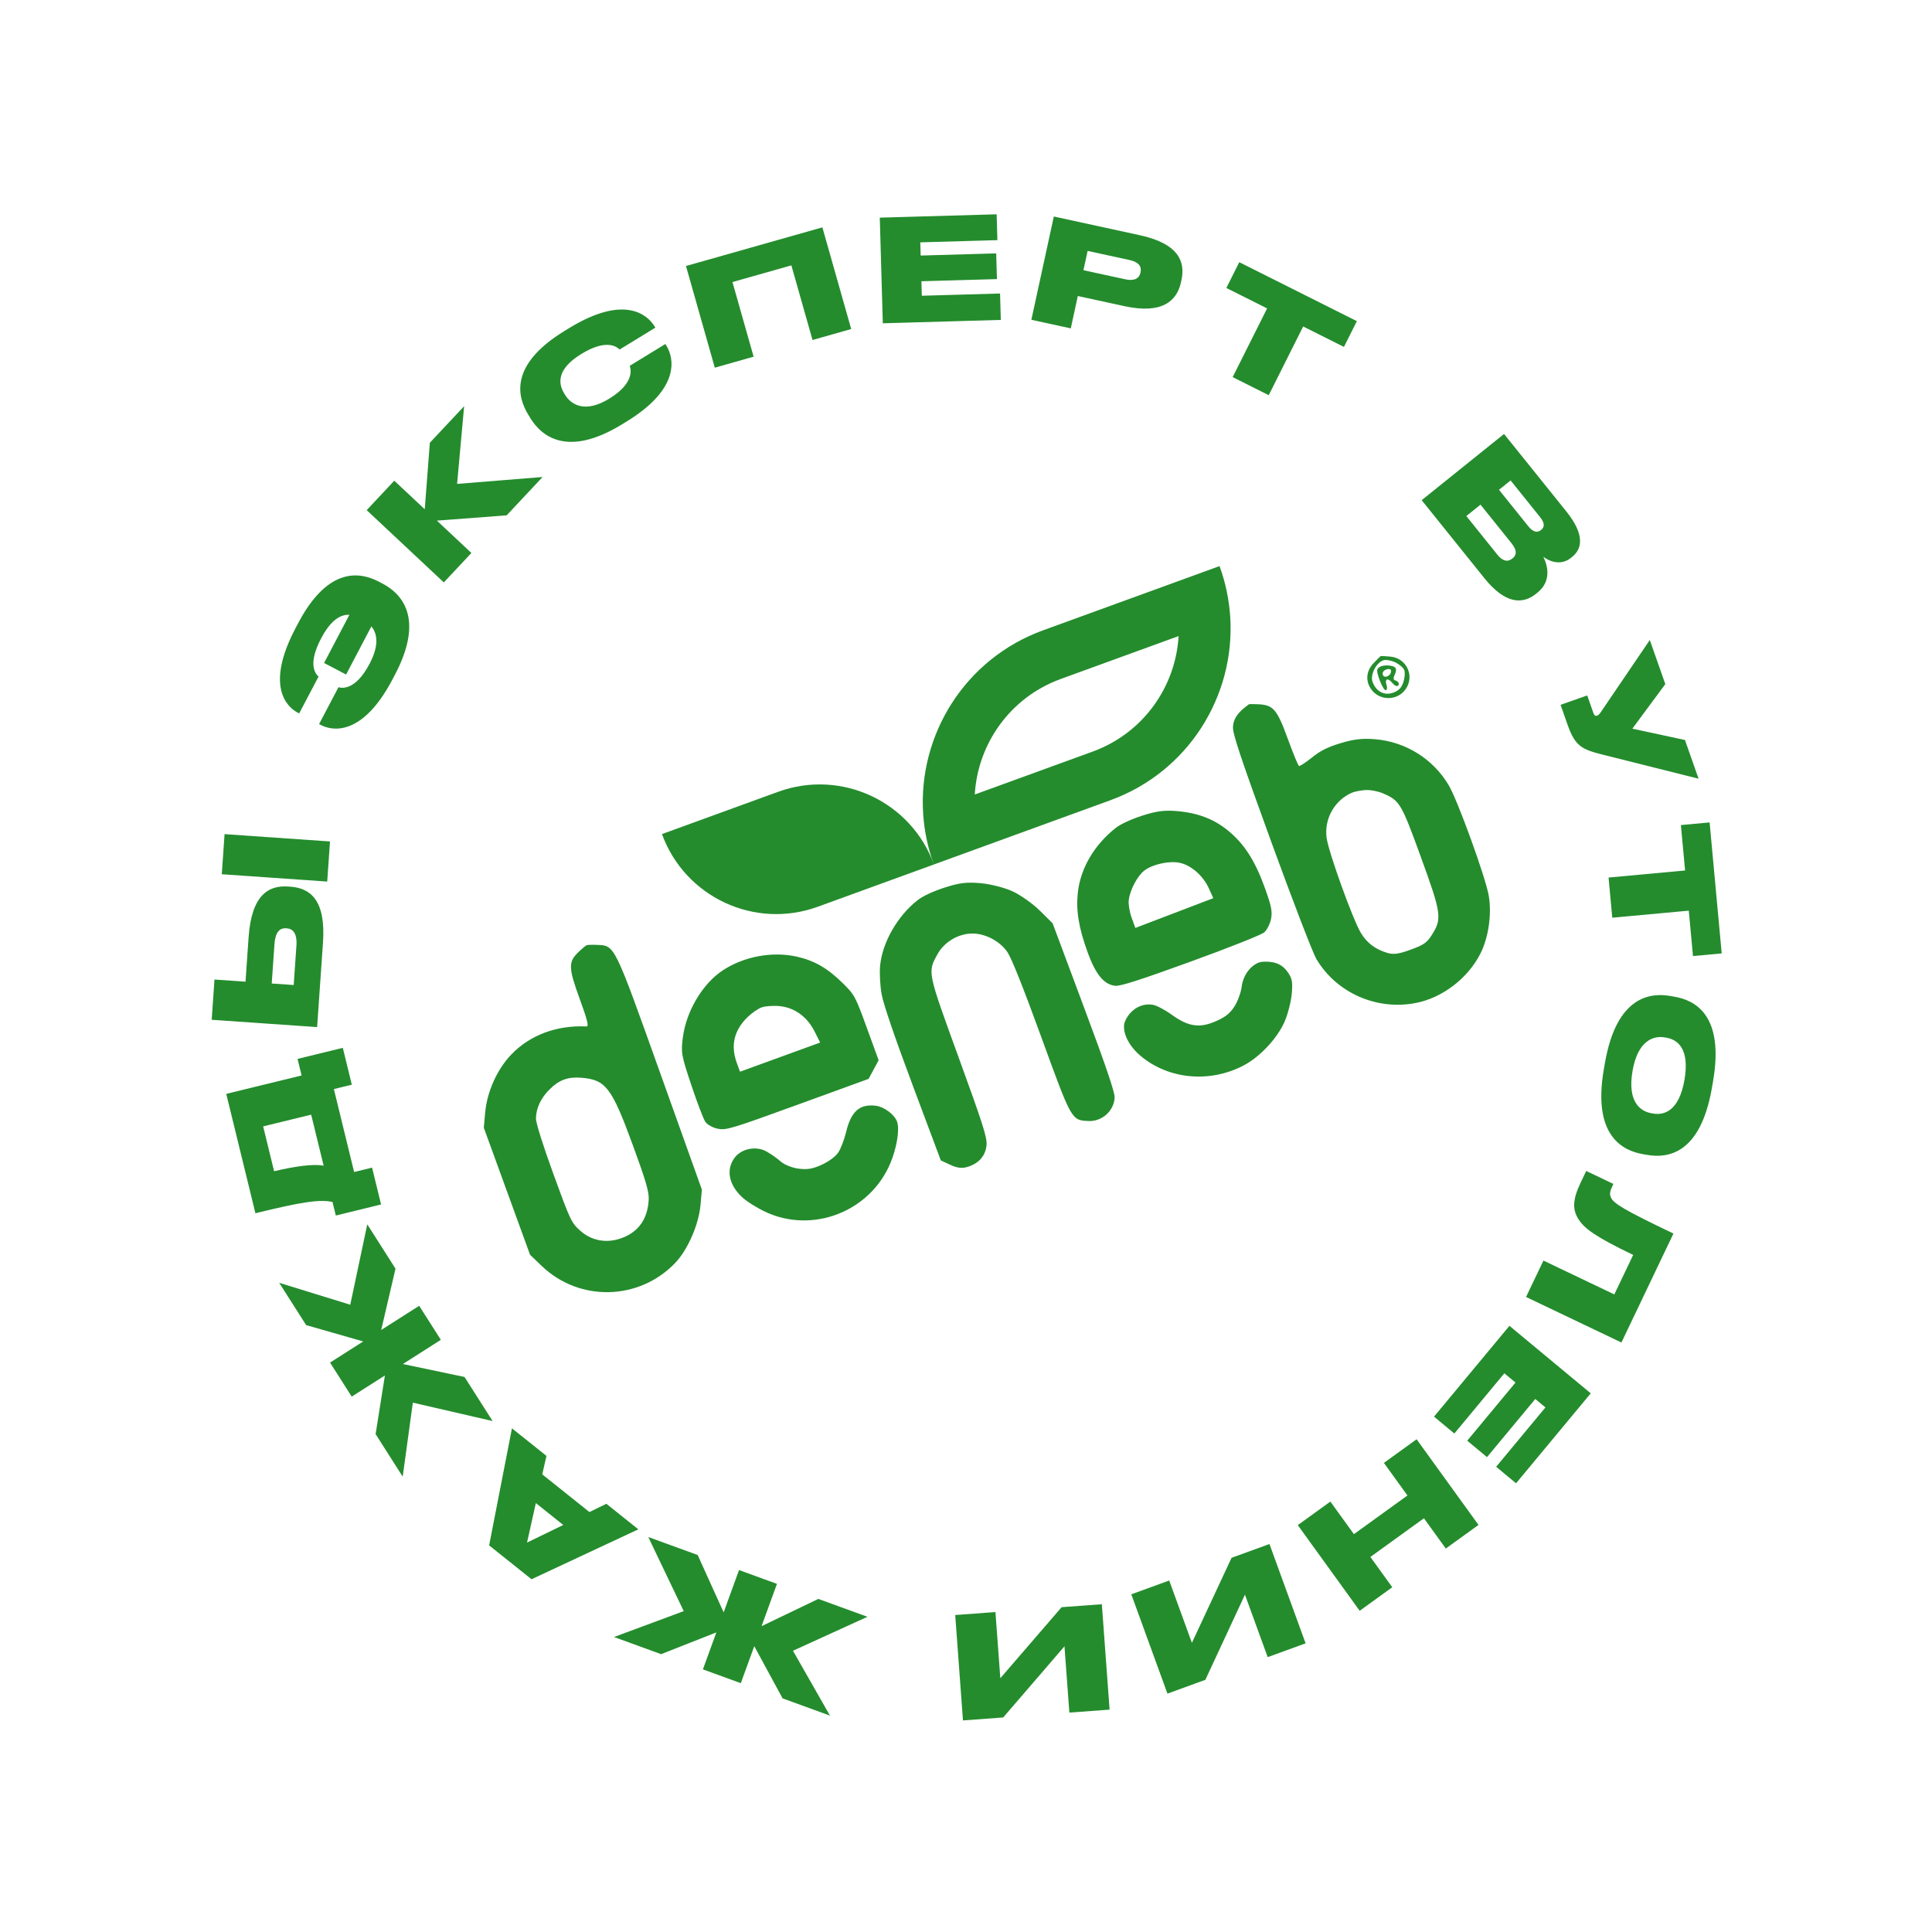
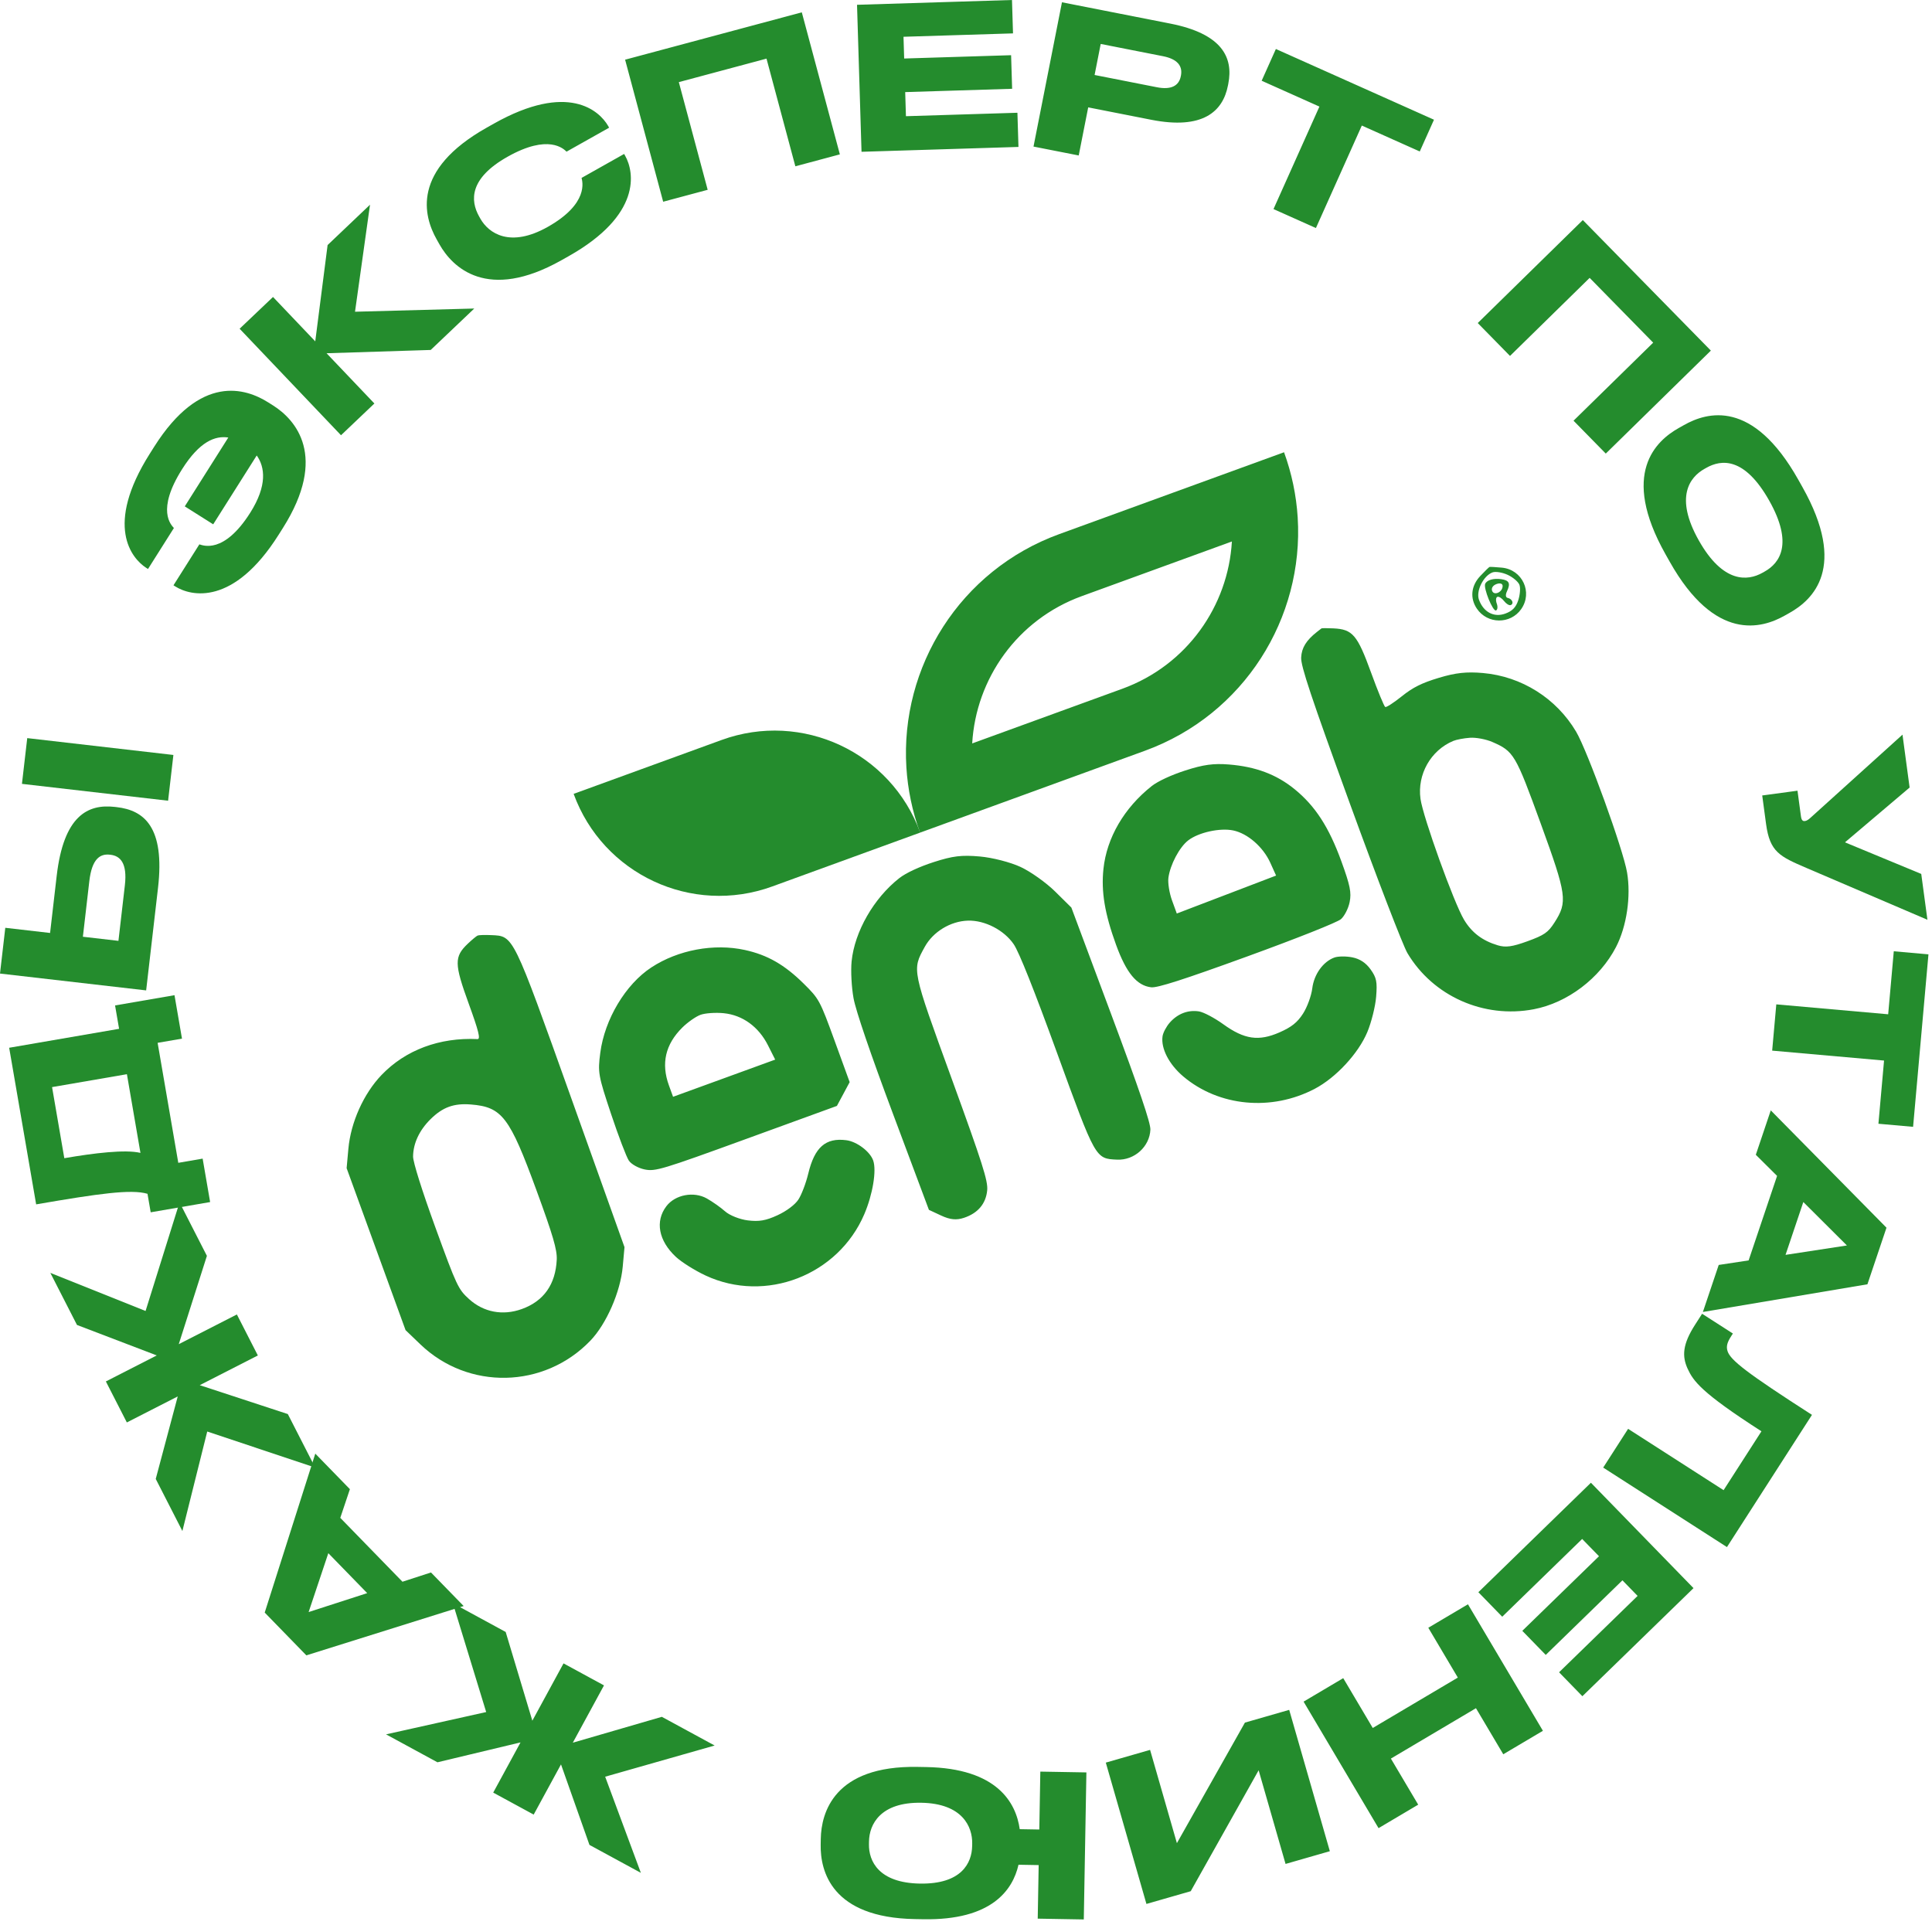
- <svg xmlns="http://www.w3.org/2000/svg" width="241" height="241" fill="none">
-   <path d="M82.575 104.043l14.491-5.274c7.87-2.865 16.573 1.193 19.437 9.064l-14.49 5.274c-7.87 2.864-16.573-1.193-19.438-9.064z" fill="#248C2D" />
-   <path fill-rule="evenodd" clip-rule="evenodd" d="M115.152 101.452c.133 2.131.57 4.278 1.337 6.386l22.016-8.013c9.72-3.538 15.57-13 14.958-22.825a22.81 22.81 0 00-1.337-6.385l-22.016 8.013c-9.72 3.537-15.57 13-14.958 22.824zm6.443-2.345c.366-6.314 4.403-12.11 10.724-14.41l14.701-5.352c-.366 6.314-4.403 12.11-10.724 14.411l-14.701 5.351zm-49.381 19.599c-1.34 1.271-1.33 1.968.085 5.856.979 2.689 1.179 3.494.865 3.479-3.724-.175-7.05 1.067-9.394 3.51-1.754 1.828-3.016 4.634-3.25 7.227l-.17 1.894 2.885 7.925 2.884 7.924 1.45 1.392c4.69 4.5 12.112 4.343 16.637-.352 1.574-1.634 2.955-4.786 3.177-7.256l.171-1.906-5.193-14.525c-5.785-16.182-5.649-15.905-7.856-16.007-.61-.028-1.209-.01-1.328.04-.12.051-.553.41-.963.799zm83.132-30.51c-1.05.827-1.499 1.557-1.544 2.507-.04.829.966 3.842 4.781 14.322 2.657 7.3 5.188 13.873 5.624 14.606 2.506 4.213 7.478 6.421 12.362 5.491 3.304-.628 6.471-3.024 8.062-6.097 1.041-2.011 1.475-4.947 1.078-7.292-.382-2.259-3.873-11.895-4.994-13.785a11.81 11.81 0 00-9.116-5.73c-1.604-.141-2.674-.024-4.323.472-1.664.5-2.535.935-3.618 1.803-.784.629-1.515 1.103-1.623 1.052-.108-.05-.734-1.57-1.392-3.377-1.343-3.69-1.806-4.231-3.69-4.319-.599-.027-1.121-.026-1.161.002-.039.028-.24.184-.446.346zm15.987-5.465c-.898.949-1.024 2.164-.329 3.19 1.033 1.525 3.286 1.548 4.34.044 1.152-1.643.114-3.87-1.891-4.058-.613-.057-1.158-.088-1.213-.068-.054.02-.462.421-.907.892zm2.697-.116c.522.243 1.037.685 1.145.982.109.298.055.973-.119 1.5-.229.698-.577 1.055-1.271 1.308-1.103.401-2.132-.14-2.574-1.355-.311-.853.434-2.354 1.329-2.68.298-.108.968.002 1.49.245zm-2.211.873c-.192.411.743 2.72 1.056 2.607.156-.057.191-.358.077-.67-.113-.31-.087-.609.059-.662.145-.053.438.13.65.405.212.275.505.457.65.404.352-.128.16-.61-.279-.701-.217-.045-.247-.294-.078-.654.362-.775.221-1.07-.567-1.182-.75-.107-1.393.079-1.568.453zm1.707.207c.016.6-.84.998-1.03.478-.095-.263.081-.534.429-.66.346-.126.595-.051.601.182zm-83.342 37.333c-2.526 1.655-4.573 5.078-5 8.357-.252 1.927-.201 2.214 1.05 5.968.723 2.168 1.51 4.23 1.748 4.582.237.351.934.74 1.548.863 1.046.209 1.668.023 9.968-2.997l8.852-3.221.625-1.164.625-1.163-1.476-4.056c-1.438-3.949-1.517-4.095-3.03-5.588-1.873-1.848-3.543-2.803-5.746-3.286-3.031-.666-6.545-.012-9.164 1.705zm24.277-8.739c-2.498 1.956-4.378 5.233-4.672 8.143-.092.916-.006 2.545.191 3.619.226 1.232 1.654 5.413 3.868 11.327l3.51 9.373 1.203.56c.871.405 1.487.466 2.23.219 1.366-.454 2.148-1.382 2.273-2.698.086-.91-.461-2.629-3.467-10.887-3.936-10.816-3.901-10.642-2.648-12.926.812-1.479 2.519-2.517 4.227-2.57 1.653-.05 3.546.927 4.49 2.319.519.764 1.986 4.446 4.228 10.605 3.799 10.437 3.759 10.366 5.887 10.465 1.689.078 3.186-1.269 3.259-2.933.029-.65-1.074-3.895-3.848-11.324l-3.889-10.413-1.589-1.569c-.877-.866-2.392-1.942-3.378-2.401-.999-.465-2.76-.918-3.994-1.027-1.786-.157-2.647-.053-4.518.55-1.416.456-2.718 1.064-3.363 1.568zm24.711-9.009c-2.698 2.133-4.405 5.06-4.727 8.104-.234 2.228.123 4.377 1.239 7.442.999 2.742 2.028 3.985 3.434 4.146.613.07 3.126-.737 9.393-3.014 4.884-1.775 8.825-3.342 9.183-3.65.344-.297.729-1.05.855-1.673.188-.934.046-1.634-.805-3.975-1.224-3.366-2.566-5.435-4.597-7.085-1.766-1.435-3.796-2.195-6.421-2.406-1.504-.121-2.496.015-4.259.582-1.375.443-2.698 1.057-3.295 1.529zm-66.648 31.16c3.04.247 3.78 1.216 6.404 8.375 1.624 4.431 2.039 5.845 1.993 6.802-.114 2.431-1.27 4.066-3.422 4.841-1.86.669-3.737.315-5.16-.972-1.063-.963-1.21-1.273-3.304-7.03-1.303-3.579-2.187-6.39-2.18-6.929.018-1.289.611-2.558 1.703-3.64 1.192-1.182 2.29-1.583 3.966-1.447zm24.752-8.932c1.847.188 3.408 1.323 4.327 3.144l.705 1.397-5 1.819-4.999 1.82-.405-1.114c-.781-2.147-.349-4.017 1.31-5.661.519-.514 1.316-1.074 1.772-1.244.456-.17 1.487-.242 2.29-.161zm49.87-17.885c1.42.294 2.938 1.618 3.642 3.178l.559 1.239-4.861 1.856-4.86 1.857-.471-1.294c-.259-.712-.416-1.704-.35-2.205.171-1.279 1.084-3 1.94-3.658 1.015-.781 3.1-1.242 4.401-.973zm23.181-9.069c.588-.041 1.57.143 2.181.409 2.112.918 2.275 1.191 4.749 7.989 2.558 7.027 2.645 7.659 1.34 9.69-.62.967-.995 1.226-2.637 1.824-1.491.543-2.134.631-2.909.398-1.508-.453-2.546-1.24-3.306-2.508-.992-1.654-4.013-10.039-4.26-11.822-.331-2.395 1.005-4.754 3.213-5.672.308-.128 1.041-.266 1.629-.308zm-78.67 45.838c-1.125 1.472-.768 3.382.926 4.958.558.52 1.871 1.343 2.918 1.83 5.866 2.731 12.975-.02 15.534-6.011.824-1.931 1.211-4.267.867-5.247-.307-.878-1.6-1.854-2.63-1.986-2.027-.26-3.104.682-3.725 3.263-.227.941-.666 2.091-.975 2.556-.334.502-1.159 1.118-2.037 1.523-1.143.527-1.797.64-2.906.504-.79-.097-1.784-.491-2.22-.88a12.325 12.325 0 00-1.8-1.268c-1.279-.715-3.093-.368-3.953.758zm49.287-17.97c-.341.385-.662.991-.713 1.347-.172 1.191.64 2.757 2.038 3.936 3.49 2.942 8.637 3.421 12.867 1.199 2.073-1.089 4.267-3.457 5.143-5.55.398-.951.787-2.505.863-3.452.119-1.473.041-1.861-.542-2.68-.457-.641-1.047-1.03-1.786-1.178-.607-.122-1.397-.116-1.756.014-1.106.401-1.998 1.642-2.169 3.02-.089.724-.495 1.834-.902 2.467-.556.866-1.124 1.32-2.302 1.838-2.039.895-3.443.693-5.504-.793-.861-.62-1.933-1.186-2.383-1.257-1.067-.168-2.084.219-2.854 1.089z" fill="#248C2D" />
-   <path d="M47.745 72.814l-.455-.24c-2.227-1.17-6.29-2.085-10.124 5.209l-.313.596c-3.735 7.105-1.15 9.765.294 10.524l.172.09 2.416-4.595c-.382-.34-1.389-1.51.318-4.757 1.228-2.337 2.439-3.002 3.531-2.949L40.427 82.7l2.745 1.442 3.157-6.007c.727.902 1 2.327-.22 4.648-1.773 3.373-3.455 3.069-3.889 2.941l-2.415 4.596.235.124c1.474.775 5.212 1.358 8.921-5.7l.314-.597c3.775-7.184.681-10.17-1.53-11.333zm11.059-3.835l-4.306-4.035 8.704-.659 4.483-4.783-10.666.86.877-9.694-4.277 4.564-.634 8.294-3.801-3.562-3.441 3.672 9.62 9.015 3.44-3.672zm19.751-23.348c.097.294.735 2.085-2.575 4.11-3.023 1.85-4.75.725-5.49-.484l-.11-.182c-.768-1.254-.944-3.037 2.154-4.932 3.25-1.989 4.506-.784 4.758-.543l4.459-2.728-.12-.197c-.894-1.426-3.767-3.948-10.614.241l-.59.36c-7.013 4.292-5.85 8.296-4.537 10.442l.268.439c1.304 2.131 4.486 5.024 11.409.789l.59-.361c6.786-4.152 5.896-7.95 4.99-9.43l-.148-.243-4.444 2.72zm15.452-1.137l-2.638-9.308 7.348-2.082 2.638 9.308 4.825-1.367-3.595-12.684-17.014 4.822 3.595 12.684 4.841-1.373zm15.739-17.344l.377 13.178 14.719-.422-.094-3.294-9.76.28-.052-1.808 9.423-.27-.092-3.206-9.422.27-.048-1.647 9.618-.275-.092-3.224-14.577.418zm30.52 11.041c4.709 1.025 6.541-.644 7.05-2.981l.06-.277c.516-2.372-.441-4.557-5.185-5.59l-10.735-2.335-2.803 12.882 4.917 1.07.878-4.034 5.818 1.265zm-4.594-6.893l5.229 1.138c1.143.249 1.53.804 1.372 1.532l-.012.051c-.154.71-.758 1.069-1.883.824l-5.229-1.138.523-2.407zm22.592 17.997l4.296-8.57 5.085 2.55 1.612-3.216-14.668-7.354-1.612 3.216 5.084 2.549-4.296 8.57 4.499 2.255zm29.352 4.838l-10.275 8.26 7.816 9.722c2.687 3.342 4.84 3.249 6.455 1.95l.166-.133c1.809-1.455 1.265-3.404.739-4.483.696.555 2.167 1.169 3.438.147l.152-.122c1.187-.955 1.69-2.677-.719-5.674l-7.772-9.667zm.819 5.798l3.664 4.558c.655.814.554 1.282.139 1.615l-.027.023c-.387.31-.907.342-1.562-.473l-3.664-4.557 1.45-1.166zm-3.756 3.02l3.863 4.806c.811 1.008.563 1.548.135 1.893l-.042.033c-.4.322-1.039.517-1.86-.505l-3.864-4.806 1.768-1.42zm21.119 16.886l-6.139 9.034c-.148.22-.275.34-.442.399l-.017.006c-.167.059-.319 0-.437-.335l-.77-2.19-3.326 1.17.876 2.49c.97 2.76 1.855 3.086 4.494 3.755l11.846 2.972-1.699-4.831-6.563-1.411 4.112-5.56-1.935-5.5zm-4.681 34.64l9.545-.881.523 5.664 3.582-.331-1.508-16.339-3.582.331.523 5.664-9.546.881.463 5.011zm12.426 21.24l.137-.785c1.462-8.415-2.333-10.172-4.795-10.599l-.523-.091c-2.427-.422-6.697-.067-8.16 8.348l-.136.785c-1.459 8.397 2.441 10.172 4.867 10.594l.524.091c2.462.428 6.63.037 8.086-8.343zm-3.421-1.008c-.671 3.858-2.516 4.437-3.895 4.197l-.245-.042c-1.379-.24-3.005-1.44-2.337-5.281.667-3.84 2.655-4.412 4.017-4.175l.209.036c1.379.24 2.93 1.354 2.251 5.265zm-17.592 22.536l-2.169 4.541 11.897 5.68 6.49-13.591c-6.172-2.947-7.439-3.749-7.785-4.464-.222-.439-.126-.845.179-1.485l.114-.24-3.389-1.618-.703 1.471c-1.046 2.19-1 3.41-.242 4.577.734 1.136 2.06 2.142 6.802 4.426l-2.352 4.925-8.842-4.222zm5.901 16.562l-10.142-8.422-9.407 11.328 2.535 2.106 6.238-7.511 1.39 1.154-6.022 7.253 2.467 2.049 6.023-7.253 1.267 1.053-6.147 7.402 2.481 2.061 9.317-11.22zm-25.801 8.676l2.937 4.064-6.678 4.826-2.937-4.064-4.064 2.937 7.721 10.685 4.064-2.937-2.729-3.777 6.678-4.826 2.73 3.777 4.079-2.947-7.722-10.686-4.079 2.948zm-26.781 14.672l-4.729 1.721 4.509 12.388 4.729-1.721 4.939-10.623 2.837 7.793 4.729-1.722-4.509-12.388-4.729 1.721-4.946 10.607-2.83-7.776zm-21.676 3.935l-5.018.37.967 13.148 5.019-.37 7.644-8.877.609 8.27 5.018-.369-.967-13.148-5.019.369-7.645 8.86-.608-8.253zm-27.255-3.518l-4.729-1.721-1.92 5.278-3.241-7.157-6.161-2.242 4.422 9.246-8.698 3.227 5.878 2.139 6.89-2.715-1.678 4.612 4.728 1.721 1.68-4.612 3.532 6.509 5.911 2.152-4.616-8.092 9.292-4.236-6.128-2.23-7.083 3.399 1.921-5.278zm-28.752-15.961l-4.305-3.44-2.845 14.602 5.288 4.225 13.324-6.228-3.987-3.186-2.116 1.031-5.883-4.701.524-2.303zm2.097 8.616l-4.52 2.195 1.1-4.927 3.42 2.732zm-15.271-23.096l-2.704-4.244-4.737 3.018 1.785-7.65-3.523-5.53-2.12 10.028-8.864-2.734 3.36 5.275 7.12 2.04-4.14 2.637 2.705 4.244 4.14-2.637-1.16 7.315 3.38 5.305 1.263-9.23 9.95 2.295-3.503-5.499-7.689-1.614 4.737-3.019zM41.478 149.94l.412 1.687 5.646-1.38-1.123-4.595-2.238.546-2.527-10.345 2.238-.547-1.123-4.596-5.646 1.38.505 2.065-9.399 2.296 3.638 14.89c5.663-1.384 7.994-1.771 9.617-1.401zm-1.106-4.527c-1.25-.261-3.576.071-6.18.688l-1.366-5.594 5.99-1.463 1.556 6.369zm-9.362-28.489l-.384 5.533-3.871-.269-.349 5.02 13.152.913.732-10.553c.37-5.321-1.607-6.79-4.064-6.961l-.283-.02c-2.44-.169-4.565 1.034-4.933 6.337zm10.155-11.96l-13.152-.913-.347 5.003 13.152.913.347-5.003zm-4.529 17.91l-2.74-.19.34-4.897c.113-1.626.728-2.045 1.47-1.994l.053.004c.725.05 1.33.554 1.217 2.18l-.34 4.897z" fill="#248C2D" />
+ <svg xmlns="http://www.w3.org/2000/svg" width="259" height="258" fill="none">
+   <path d="M76.901 106.426l19.835-7.223c10.781-3.926 22.7 1.632 26.623 12.414l-19.835 7.223c-10.78 3.926-22.7-1.632-26.623-12.414z" fill="#248C2D" />
+   <path fill-rule="evenodd" clip-rule="evenodd" d="M121.508 102.877c.182 2.919.78 5.861 1.831 8.748l30.146-10.978c13.31-4.846 21.321-17.81 20.482-31.269a31.264 31.264 0 00-1.83-8.748L141.99 71.608c-13.309 4.846-21.32 17.81-20.482 31.269zm8.823-3.213c.5-8.65 6.029-16.59 14.684-19.743l20.13-7.33c-.501 8.65-6.029 16.591-14.684 19.743l-20.13 7.33zm-67.617 26.849c-1.836 1.742-1.822 2.697.116 8.023 1.34 3.684 1.614 4.787 1.184 4.766-5.1-.241-9.652 1.461-12.862 4.808-2.403 2.505-4.13 6.349-4.45 9.901l-.234 2.595 3.95 10.857 3.95 10.856 1.985 1.906c6.421 6.166 16.584 5.951 22.78-.482 2.157-2.238 4.047-6.557 4.35-9.939l.236-2.612-7.111-19.9c-7.922-22.168-7.735-21.788-10.758-21.929-.836-.038-1.655-.013-1.819.056-.163.069-.756.561-1.317 1.094zm113.832-41.797c-1.438 1.132-2.053 2.132-2.115 3.434-.054 1.135 1.323 5.263 6.546 19.62 3.638 10.001 7.104 19.005 7.702 20.01 3.432 5.772 10.24 8.797 16.927 7.523 4.524-.861 8.861-4.143 11.039-8.353 1.425-2.754 2.02-6.777 1.476-9.989-.523-3.096-5.303-16.297-6.838-18.885a16.17 16.17 0 00-12.483-7.85c-2.196-.194-3.66-.034-5.918.646-2.279.686-3.472 1.281-4.954 2.47-1.075.861-2.075 1.51-2.223 1.441-.148-.069-1.006-2.15-1.907-4.627-1.838-5.054-2.472-5.796-5.052-5.916-.82-.038-1.536-.037-1.59.002a32.59 32.59 0 00-.61.474zm21.89-7.488c-1.23 1.3-1.401 2.965-.45 4.37 1.414 2.09 4.5 2.12 5.943.06 1.577-2.25.156-5.3-2.589-5.559-.839-.078-1.587-.12-1.661-.092-.075.027-.634.576-1.243 1.22zm3.693-.158c.715.332 1.42.938 1.569 1.345.148.408.074 1.332-.164 2.055-.314.956-.79 1.445-1.74 1.791-1.511.55-2.919-.191-3.525-1.856-.425-1.168.595-3.224 1.82-3.67.408-.149 1.326.002 2.04.335zm-3.027 1.195c-.263.563 1.018 3.728 1.446 3.572.213-.078.261-.49.106-.917-.156-.427-.119-.835.08-.907.199-.073.599.176.89.554.29.377.691.626.89.554.483-.176.22-.837-.382-.961-.297-.061-.338-.402-.107-.897.496-1.061.303-1.464-.776-1.618-1.028-.147-1.908.108-2.147.62zm2.337.283c.022.823-1.151 1.368-1.41.655-.131-.359.11-.73.587-.904.474-.173.815-.07.823.25zm-114.12 51.146c-3.458 2.267-6.262 6.956-6.847 11.449-.344 2.64-.275 3.033 1.439 8.176.99 2.971 2.067 5.796 2.393 6.277.325.482 1.28 1.013 2.12 1.182 1.433.288 2.284.032 13.649-4.106l12.121-4.412.856-1.594.855-1.594-2.021-5.556c-1.968-5.41-2.077-5.611-4.149-7.656-2.564-2.531-4.851-3.84-7.867-4.502-4.15-.912-8.962-.016-12.549 2.336zm33.242-11.972c-3.42 2.679-5.994 7.169-6.396 11.156-.126 1.255-.009 3.486.261 4.957.31 1.688 2.265 7.417 5.297 15.518l4.806 12.842 1.647.767c1.193.555 2.037.637 3.054.3 1.87-.622 2.941-1.893 3.112-3.697.118-1.247-.632-3.602-4.747-14.915-5.391-14.818-5.342-14.579-3.626-17.707 1.111-2.027 3.449-3.45 5.787-3.521 2.264-.07 4.856 1.269 6.149 3.175.71 1.048 2.72 6.091 5.79 14.53 5.201 14.298 5.146 14.201 8.06 14.336 2.313.107 4.363-1.738 4.463-4.017.04-.891-1.471-5.337-5.269-15.514l-5.325-14.266-2.177-2.15c-1.201-1.185-3.274-2.66-4.624-3.288-1.368-.638-3.78-1.258-5.469-1.407-2.446-.216-3.625-.073-6.187.753-1.939.625-3.722 1.457-4.606 2.148zm33.838-12.343c-3.695 2.923-6.033 6.932-6.473 11.103-.321 3.053.169 5.997 1.697 10.195 1.367 3.756 2.777 5.46 4.702 5.68.839.096 4.28-1.009 12.862-4.129 6.687-2.431 12.084-4.578 12.573-5 .472-.407.999-1.439 1.171-2.293.258-1.278.063-2.238-1.102-5.445-1.675-4.611-3.514-7.446-6.295-9.706-2.418-1.965-5.197-3.008-8.792-3.296-2.059-.166-3.417.02-5.831.798-1.884.607-3.695 1.447-4.512 2.093zm-91.26 42.69c4.16.337 5.176 1.665 8.768 11.473 2.224 6.07 2.791 8.008 2.73 9.319-.157 3.33-1.74 5.569-4.686 6.631-2.547.917-5.118.432-7.066-1.331-1.456-1.32-1.656-1.745-4.525-9.631-1.784-4.903-2.994-8.754-2.984-9.492.023-1.766.836-3.505 2.33-4.988 1.634-1.619 3.138-2.168 5.432-1.981zm33.891-12.237c2.529.258 4.668 1.812 5.926 4.307l.964 1.913-6.845 2.493-6.845 2.492-.555-1.525c-1.07-2.942-.478-5.504 1.793-7.756.71-.704 1.802-1.471 2.427-1.704.625-.233 2.036-.331 3.135-.22zm68.287-24.503c1.945.403 4.023 2.217 4.987 4.354l.766 1.697-6.656 2.544-6.655 2.543-.645-1.773c-.355-.975-.57-2.334-.479-3.019.234-1.753 1.483-4.11 2.656-5.013 1.39-1.069 4.245-1.701 6.026-1.333zm31.742-12.423c.805-.057 2.149.195 2.986.559 2.893 1.258 3.115 1.633 6.503 10.945 3.502 9.627 3.622 10.493 1.835 13.276-.849 1.324-1.363 1.679-3.611 2.498-2.042.744-2.922.864-3.984.545-2.064-.62-3.485-1.698-4.527-3.436-1.357-2.265-5.494-13.753-5.832-16.196-.454-3.281 1.375-6.512 4.399-7.77.421-.175 1.425-.364 2.231-.421zM89.336 161.702c-1.54 2.017-1.05 4.633 1.269 6.793.764.712 2.562 1.84 3.995 2.507 8.032 3.741 17.767-.028 21.27-8.235 1.129-2.645 1.658-5.846 1.188-7.189-.42-1.202-2.191-2.539-3.602-2.72-2.776-.357-4.249.935-5.101 4.47-.31 1.29-.911 2.865-1.334 3.501-.458.688-1.587 1.533-2.79 2.087-1.565.722-2.46.877-3.978.691-1.082-.133-2.443-.673-3.042-1.206-.596-.53-1.704-1.312-2.463-1.737-1.75-.98-4.236-.504-5.412 1.038zm67.488-24.618c-.467.527-.906 1.357-.976 1.845-.235 1.631.876 3.777 2.792 5.392 4.778 4.03 11.826 4.687 17.617 1.643 2.839-1.492 5.844-4.736 7.043-7.603.545-1.303 1.077-3.432 1.182-4.729.163-2.018.056-2.55-.743-3.671-.625-.879-1.433-1.413-2.445-1.616-.831-.167-1.913-.157-2.405.021-1.514.548-2.735 2.249-2.969 4.137-.123.991-.678 2.512-1.235 3.379-.762 1.187-1.54 1.809-3.153 2.518-2.791 1.227-4.714.95-7.536-1.086-1.179-.85-2.647-1.625-3.263-1.723-1.461-.23-2.854.301-3.909 1.493z" fill="#248C2D" />
+   <path d="M36.614 54.36l-.65-.41c-3.025-1.91-9.082-3.886-15.3 5.95l-.58.919c-6.12 9.678-2.424 14.05-.489 15.303l.247.156 3.47-5.49c-.363-.417-2.396-2.359 1.102-7.893 2.337-3.697 4.42-4.513 6.192-4.24l-5.835 9.23 3.81 2.406 5.835-9.23c1.097 1.538 1.444 4.015-.865 7.667-3.555 5.623-6.373 4.377-6.825 4.248l-3.47 5.49.247.155c2.106 1.33 7.801 2.638 13.835-6.907l.58-.918c6.105-9.657 1.676-14.554-1.304-16.436zm13.577-.266l-6.413-6.737 13.962-.442 5.84-5.554-15.987.43 2.01-14.346-5.686 5.408-1.655 12.91-5.663-5.95-4.476 4.257 13.592 14.28 4.476-4.257zM77.963 23.85c.106.458 1.024 3.438-4.543 6.573-5.013 2.823-7.898.889-9.03-1.12l-.155-.277c-1.21-2.147-1.332-5.12 3.82-8.02 5.475-3.082 7.497-1.058 7.896-.675l5.706-3.212-.143-.254c-1.155-1.996-5.335-5.906-15.315-.288l-.947.534c-10.141 5.71-8.474 11.856-6.719 14.973l.377.67c1.73 3.07 6.398 7.74 16.355 2.134l.947-.533c9.841-5.541 8.823-11.293 7.6-13.463l-.143-.254-5.706 3.213zm16.907 1.595L91.002 11.01l11.754-3.15 3.868 14.435 5.966-1.6-5.102-19.042-23.687 6.349 5.102 19.042 5.967-1.599zM114.891.643l.603 19.706 21.039-.651-.14-4.582-14.945.462-.099-3.231 14.335-.444-.138-4.503-14.335.444-.089-2.914 14.68-.454L135.665 0l-20.774.643zm39.444 15.414c6.919 1.361 9.595-1.11 10.276-4.568l.052-.26c.697-3.537-.84-6.702-7.785-8.068L142.365.306 138.55 19.65l6.061 1.192 1.271-6.448 8.453 1.663zm-6.776-10.165l8.349 1.642c1.925.379 2.66 1.307 2.404 2.607l-.016.078c-.256 1.3-1.31 1.849-3.209 1.476l-8.348-1.643.82-4.16zm28.85 24.679l6.154-13.739 7.767 3.474 1.907-4.257-21.195-9.48-1.907 4.256 7.743 3.464-6.155 13.739 5.686 2.543zm26.019 17.146l10.678-10.465 8.517 8.684L210.945 56.4l4.323 4.408 14.087-13.805-17.164-17.5-14.087 13.804 4.324 4.409zm39.198 17.571l-.559-.993c-6.125-10.874-12.243-9.04-15.315-7.311l-.693.39c-3.027 1.704-7.905 6.062-1.78 16.937l.559.992c6.099 10.828 12.369 8.94 15.395 7.237l.693-.39c3.073-1.73 7.786-6.057 1.7-16.862zm-4.444 1.834c3.264 5.794 1.396 8.367-.591 9.485l-.323.182c-1.987 1.119-5.283 1.424-8.535-4.348-3.264-5.795-1.211-8.47.753-9.577l.277-.156c1.987-1.118 5.103-1.474 8.419 4.413zm17.862 31.366l-12.21 11.032c-.31.283-.548.502-.863.545l-.026.003c-.237.032-.438-.074-.513-.626l-.463-3.44-4.729.638.516 3.834c.506 3.755 1.844 4.35 5.393 5.877l16.238 6.954-.828-6.145-10.227-4.236 8.667-7.346-.955-7.09zm-17.47 42.361l14.998 1.33-.754 8.473 4.647.412 2.06-23.123-4.648-.412-.752 8.447-14.998-1.33-.553 6.203zm-7.166 28.731l-2.123 6.305 22.059-3.713 2.554-7.586-15.512-15.728-2.005 5.953 2.851 2.832-3.815 11.328-4.009.609zm11.342-8.434l5.843 5.823-8.228 1.26 2.385-7.083zm-23.489 30.406l-3.34 5.195 16.591 10.656 11.397-17.725c-8.719-5.6-10.917-7.327-11.313-8.526-.224-.679-.02-1.242.496-2.044l.215-.335-4.126-2.649-.931 1.449c-1.721 2.675-1.76 4.256-1.02 5.898.763 1.655 1.767 3.182 9.906 8.41l-5.075 7.892-12.8-8.221zm8.767 21.354l-13.753-14.128-15.088 14.676 3.198 3.285 10.717-10.425 2.256 2.317-10.281 10 3.143 3.228 10.28-10 2.033 2.089-10.527 10.24 3.124 3.209 14.898-14.491zm-35.552 5.314l3.958 6.679-11.405 6.755-3.958-6.679-5.315 3.148 10.05 16.96 5.315-3.148-3.661-6.177 11.405-6.755 3.661 6.177 5.314-3.147-10.049-16.961-5.315 3.148zm-37.298 16.371l-5.936 1.707 5.447 18.947 5.937-1.708 9.104-16.211 3.61 12.555 5.936-1.707-5.448-18.947-5.936 1.707-9.119 16.161-3.595-12.504zm-14.714 2.913l-.137 7.763-2.624-.046c-.495-3.533-3.011-8.162-12.553-8.328l-1.14-.02c-11.212-.194-12.915 6.163-12.977 9.634l-.014.795c-.062 3.524 1.445 9.779 12.63 9.973l1.14.02c9.144.158 11.973-3.901 12.75-7.306l2.703.047-.127 7.18 6.176.107.349-19.712-6.176-.107zm-22.974 9.725l.007-.371c.04-2.279 1.525-5.274 7.011-5.179 5.514.096 6.863 3.22 6.824 5.472l-.006.318c-.04 2.279-1.417 5.144-7.01 5.047-5.513-.096-6.866-3.008-6.826-5.287zm-35.52-21.284l-5.425-2.949-4.18 7.683-3.575-11.897-7.079-3.848 4.466 14.584-13.426 2.991 6.894 3.746 11.136-2.666-3.661 6.729 5.425 2.948 3.662-6.728 3.814 10.791 6.892 3.746-4.785-12.888 14.676-4.181-7.079-3.847-11.935 3.469 4.18-7.683z" fill="#248C2D" />
+   <path d="M46.907 199.641l-4.64-4.766-6.78 21.309 5.582 5.735 21.088-6.612-4.38-4.5-3.824 1.241-8.336-8.564 1.29-3.843zm2.32 13.936l-7.853 2.537 2.64-7.892 5.213 5.355z" fill="#248C2D" />
+   <path d="M34.566 181.715l-2.811-5.497-7.79 3.983 3.772-11.839-3.668-7.171-4.554 14.56-12.767-5.109 3.572 6.983 10.695 4.085-6.822 3.488 2.812 5.497 6.822-3.488-2.949 11.06 3.572 6.983 3.331-13.339 14.472 4.831-3.668-7.171-11.808-3.873 7.79-3.983z" fill="#248C2D" />
+   <path d="M19.774 160.042l.427 2.481 7.968-1.374-1.003-5.823-3.265.563-2.77-16.086 3.265-.563-1.003-5.824-7.968 1.374.54 3.134-14.735 2.54 3.616 20.995c8.386-1.445 12.745-2.063 14.928-1.417zm-.945-5.484c-2.02-.485-6.21.022-10.207.711l-1.642-9.531 10.033-1.73 1.816 10.55zM7.597 117.44l-.883 7.634-6.004-.692-.71 6.134 19.593 2.258 1.59-13.741c.944-8.161-1.866-10.405-5.526-10.827l-.263-.031c-3.635-.419-6.862 1.183-7.797 9.265zm15.647-16.229L3.652 98.952l-.71 6.134 19.593 2.259.71-6.134zm-7.366 24.92l-4.766-.55.862-7.45c.347-3.001 1.442-3.701 2.759-3.55l.079.009c1.29.149 2.275 1.09 1.928 4.091l-.862 7.45z" fill="#248C2D" />
</svg>
